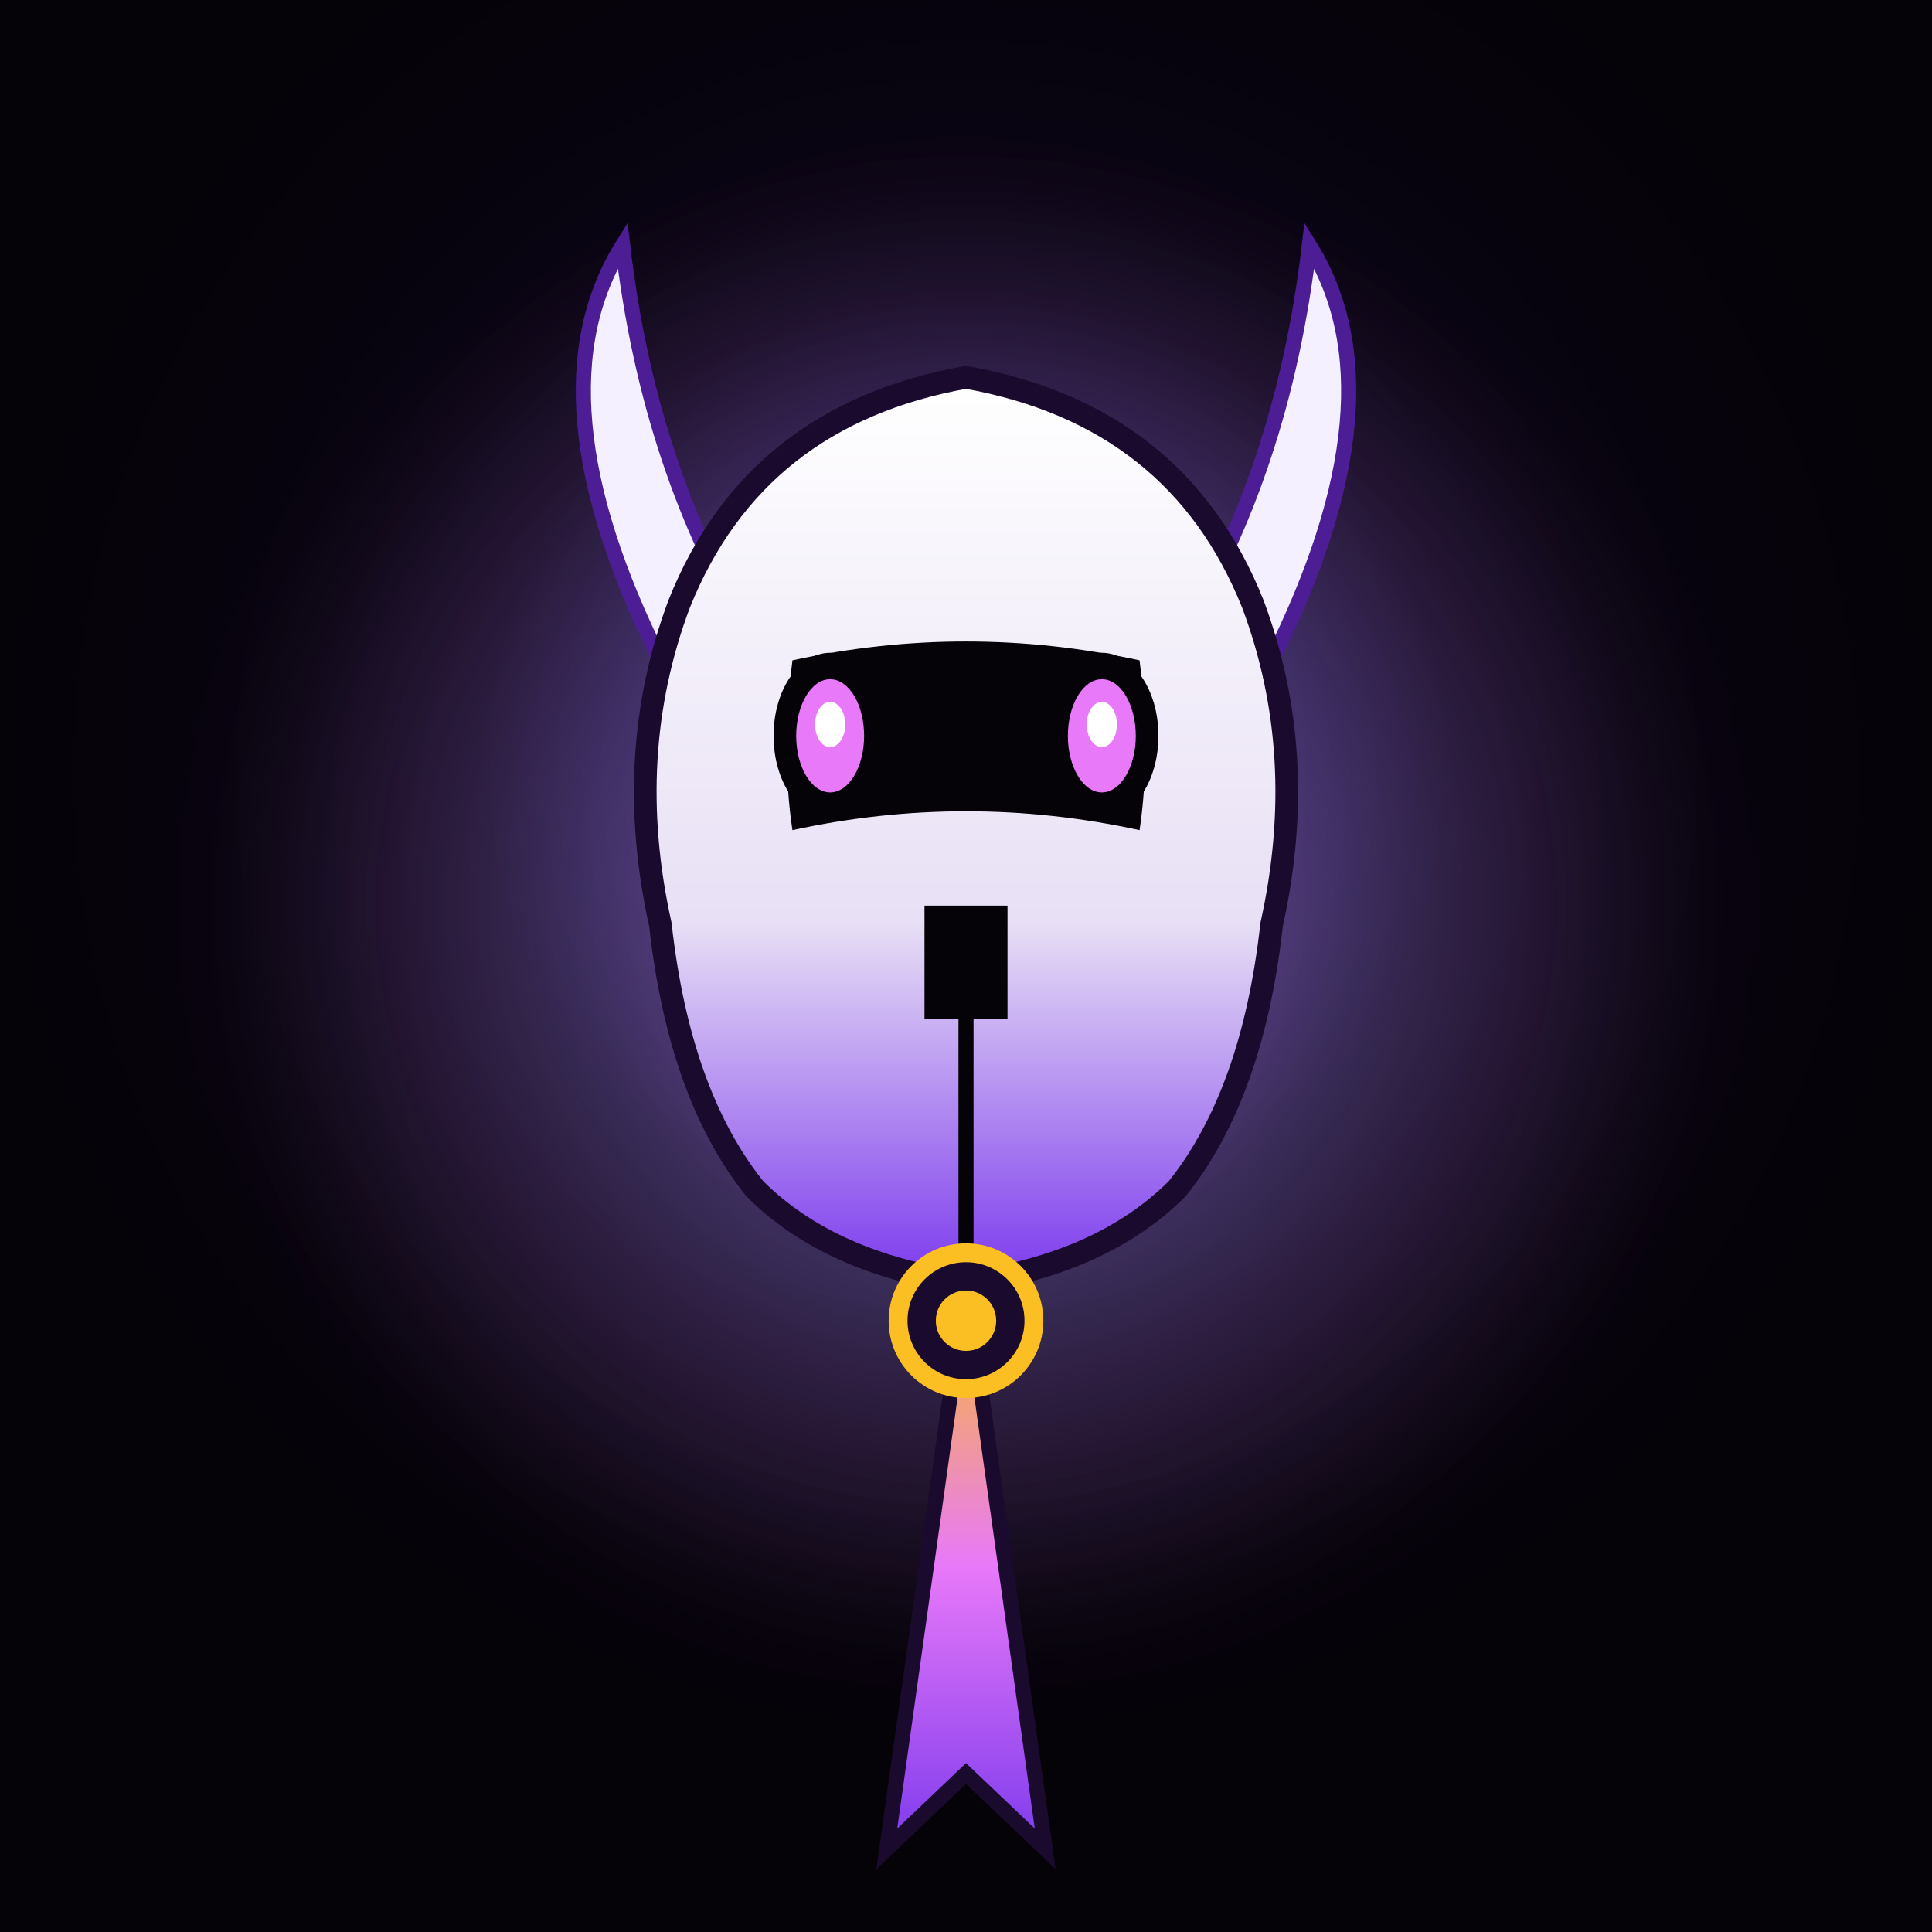
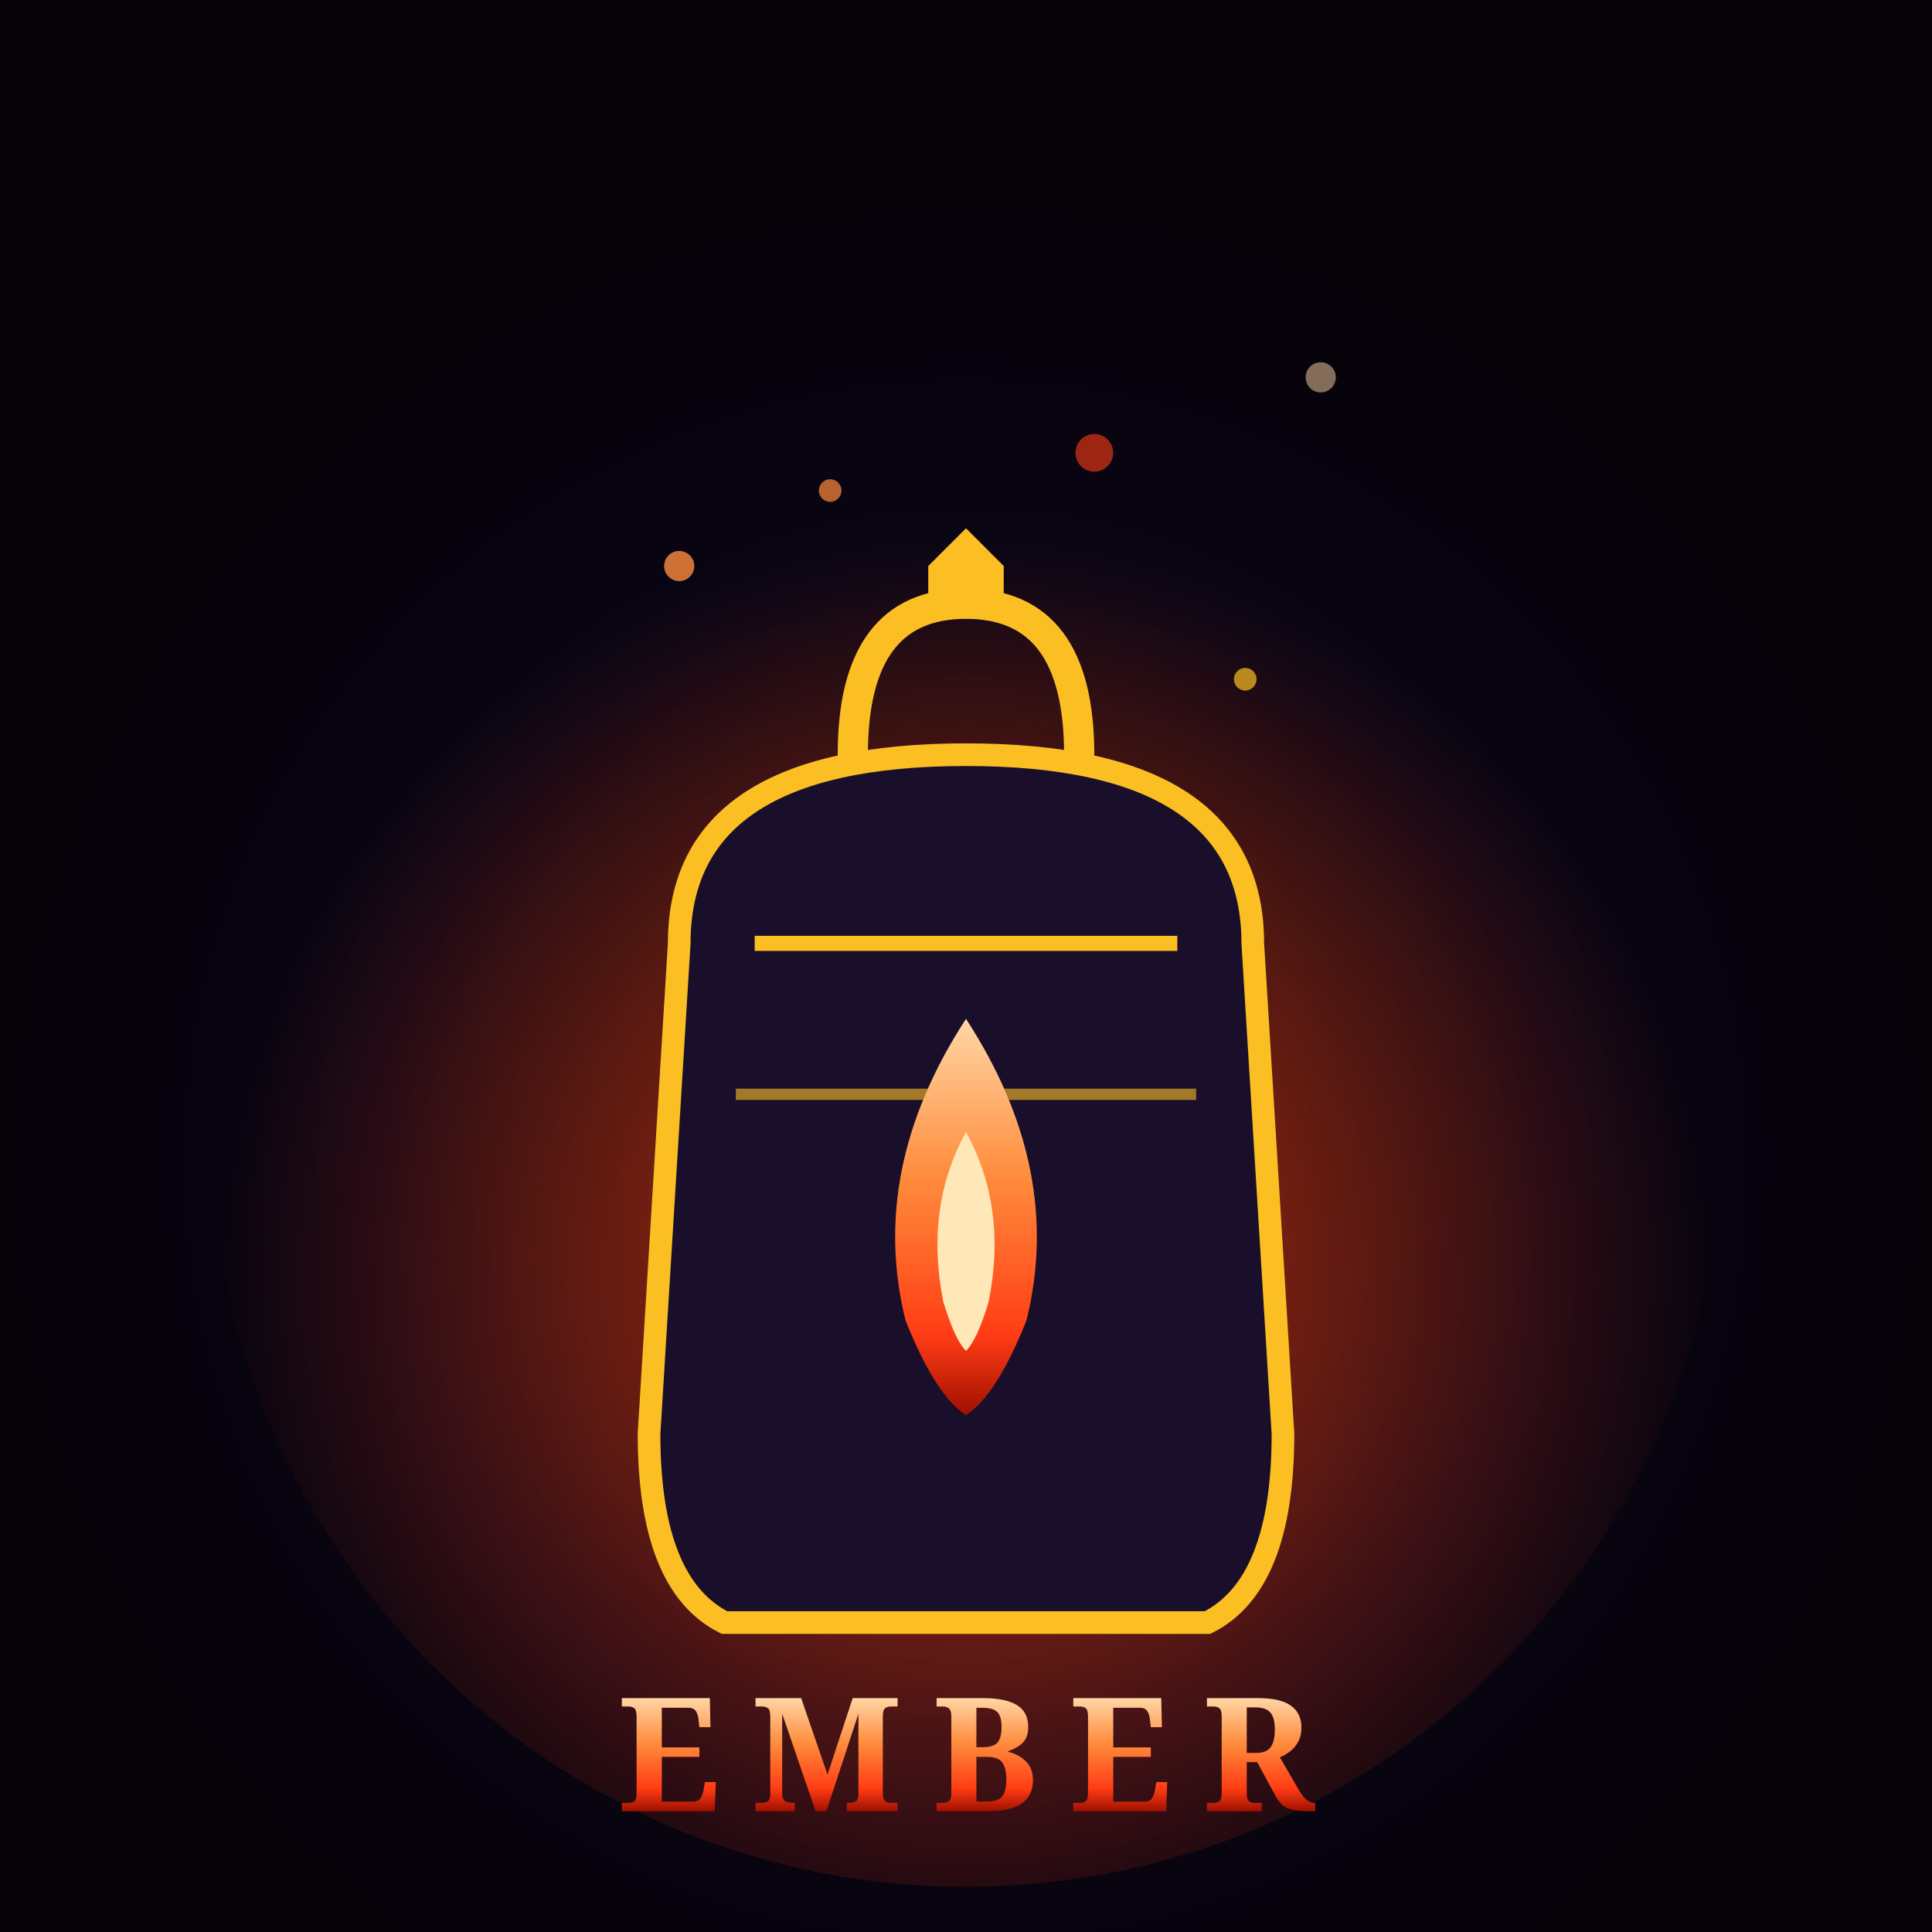
<svg xmlns="http://www.w3.org/2000/svg" viewBox="0 0 512 512">
  <defs>
-     <radialGradient id="bg" cx="50%" cy="40%">
-       <stop offset="0" stop-color="#2d1b5e" />
-       <stop offset="0.5" stop-color="#0a0515" />
+     <radialGradient id="bg" cx="50%" cy="60%">
+       <stop offset="0" stop-color="#2a1505" />
+       <stop offset="0.6" stop-color="#0a0515" />
      <stop offset="1" stop-color="#050208" />
    </radialGradient>
-     <linearGradient id="mask" x1="0" y1="0" x2="0" y2="1">
-       <stop offset="0" stop-color="#ffffff" />
-       <stop offset="0.6" stop-color="#e8e0f5" />
-       <stop offset="1" stop-color="#7c3aed" />
+     <radialGradient id="glow" cx="50%" cy="60%">
+       <stop offset="0" stop-color="#ff8c3c" stop-opacity="0.9" />
+       <stop offset="0.4" stop-color="#ff3c14" stop-opacity="0.4" />
+       <stop offset="1" stop-color="#ff3c14" stop-opacity="0" />
+     </radialGradient>
+     <linearGradient id="flameG" x1="50%" y1="0%" x2="50%" y2="100%">
+       <stop offset="0" stop-color="#ffd6a5" />
+       <stop offset="0.4" stop-color="#ff8c3c" />
+       <stop offset="0.8" stop-color="#ff3c14" />
+       <stop offset="1" stop-color="#a01000" />
    </linearGradient>
-     <linearGradient id="sword" x1="0" y1="0" x2="0" y2="1">
-       <stop offset="0" stop-color="#fbbf24" />
-       <stop offset="0.5" stop-color="#e879f9" />
-       <stop offset="1" stop-color="#7c3aed" />
-     </linearGradient>
-     <radialGradient id="glow" cx="50%" cy="50%">
-       <stop offset="0" stop-color="#e879f9" stop-opacity="0.7" />
-       <stop offset="0.5" stop-color="#a78bfa" stop-opacity="0.3" />
-       <stop offset="1" stop-color="#e879f9" stop-opacity="0" />
-     </radialGradient>
-     <filter id="blur">
-       <feGaussianBlur stdDeviation="12" />
-     </filter>
  </defs>
  <rect width="512" height="512" fill="url(#bg)" />
-   <circle cx="256" cy="240" r="200" fill="url(#glow)" filter="url(#blur)" />
-   <path d="M 175 175 Q 140 105 165 65 Q 172 125 200 170 Z" fill="#f5f0ff" stroke="#4c1d95" stroke-width="4" />
-   <path d="M 337 175 Q 372 105 347 65 Q 340 125 312 170 Z" fill="#f5f0ff" stroke="#4c1d95" stroke-width="4" />
-   <path d="M 256 100 Q 200 110 180 160 Q 165 200 175 245 Q 180 290 200 315 Q 220 335 256 340 Q 292 335 312 315 Q 332 290 337 245 Q 347 200 332 160 Q 312 110 256 100 Z" fill="url(#mask)" stroke="#1a0a2e" stroke-width="6" />
-   <path d="M 210 175 Q 256 165 302 175 Q 305 200 302 220 Q 256 210 210 220 Q 207 200 210 175 Z" fill="#050208" />
-   <ellipse cx="220" cy="195" rx="15" ry="22" fill="#050208" />
-   <ellipse cx="292" cy="195" rx="15" ry="22" fill="#050208" />
-   <ellipse cx="220" cy="195" rx="9" ry="15" fill="#e879f9" />
-   <ellipse cx="292" cy="195" rx="9" ry="15" fill="#e879f9" />
-   <ellipse cx="220" cy="192" rx="4" ry="6" fill="#ffffff" />
-   <ellipse cx="292" cy="192" rx="4" ry="6" fill="#ffffff" />
-   <path d="M 245 240 L 267 240 L 267 270 L 245 270 Z" fill="#050208" />
-   <line x1="256" y1="270" x2="256" y2="360" stroke="#050208" stroke-width="4" />
-   <path d="M 256 340 L 235 490 L 256 470 L 277 490 Z" fill="url(#sword)" stroke="#1a0a2e" stroke-width="4" />
-   <circle cx="256" cy="350" r="18" fill="#1a0a2e" stroke="#fbbf24" stroke-width="5" />
-   <circle cx="256" cy="350" r="8" fill="#fbbf24" />
+   <circle cx="256" cy="300" r="200" fill="url(#glow)" />
+   <path d="M 180 250 Q 180 200 256 200 Q 332 200 332 250 L 340 380 Q 340 420 320 430 L 192 430 Q 172 420 172 380 Z" fill="#1a0f2a" stroke="#fbbf24" stroke-width="6" />
+   <path d="M 200 250 L 312 250" stroke="#fbbf24" stroke-width="4" />
+   <path d="M 195 290 L 317 290" stroke="#fbbf24" stroke-width="3" opacity="0.6" />
+   <path d="M 256 270 Q 230 310 240 350 Q 248 370 256 375 Q 264 370 272 350 Q 282 310 256 270 Z" fill="url(#flameG)" />
+   <path d="M 256 300 Q 245 320 250 345 Q 253 355 256 358 Q 259 355 262 345 Q 267 320 256 300 Z" fill="#ffe8b8" />
+   <path d="M 226 200 Q 226 160 256 160 Q 286 160 286 200" fill="none" stroke="#fbbf24" stroke-width="8" stroke-linecap="round" />
+   <path d="M 246 160 L 266 160 L 266 150 L 256 140 L 246 150 Z" fill="#fbbf24" />
+   <circle cx="180" cy="150" r="4" fill="#ff8c3c" opacity="0.8" />
+   <circle cx="330" cy="180" r="3" fill="#fbbf24" opacity="0.7" />
+   <circle cx="290" cy="120" r="5" fill="#ff3c14" opacity="0.6" />
+   <circle cx="220" cy="130" r="3" fill="#ff8c3c" opacity="0.7" />
+   <circle cx="350" cy="100" r="4" fill="#ffd6a5" opacity="0.5" />
+   <text x="256" y="480" text-anchor="middle" font-family="Georgia, serif" font-size="42" font-weight="bold" letter-spacing="8" fill="url(#flameG)">EMBER</text>
</svg>
